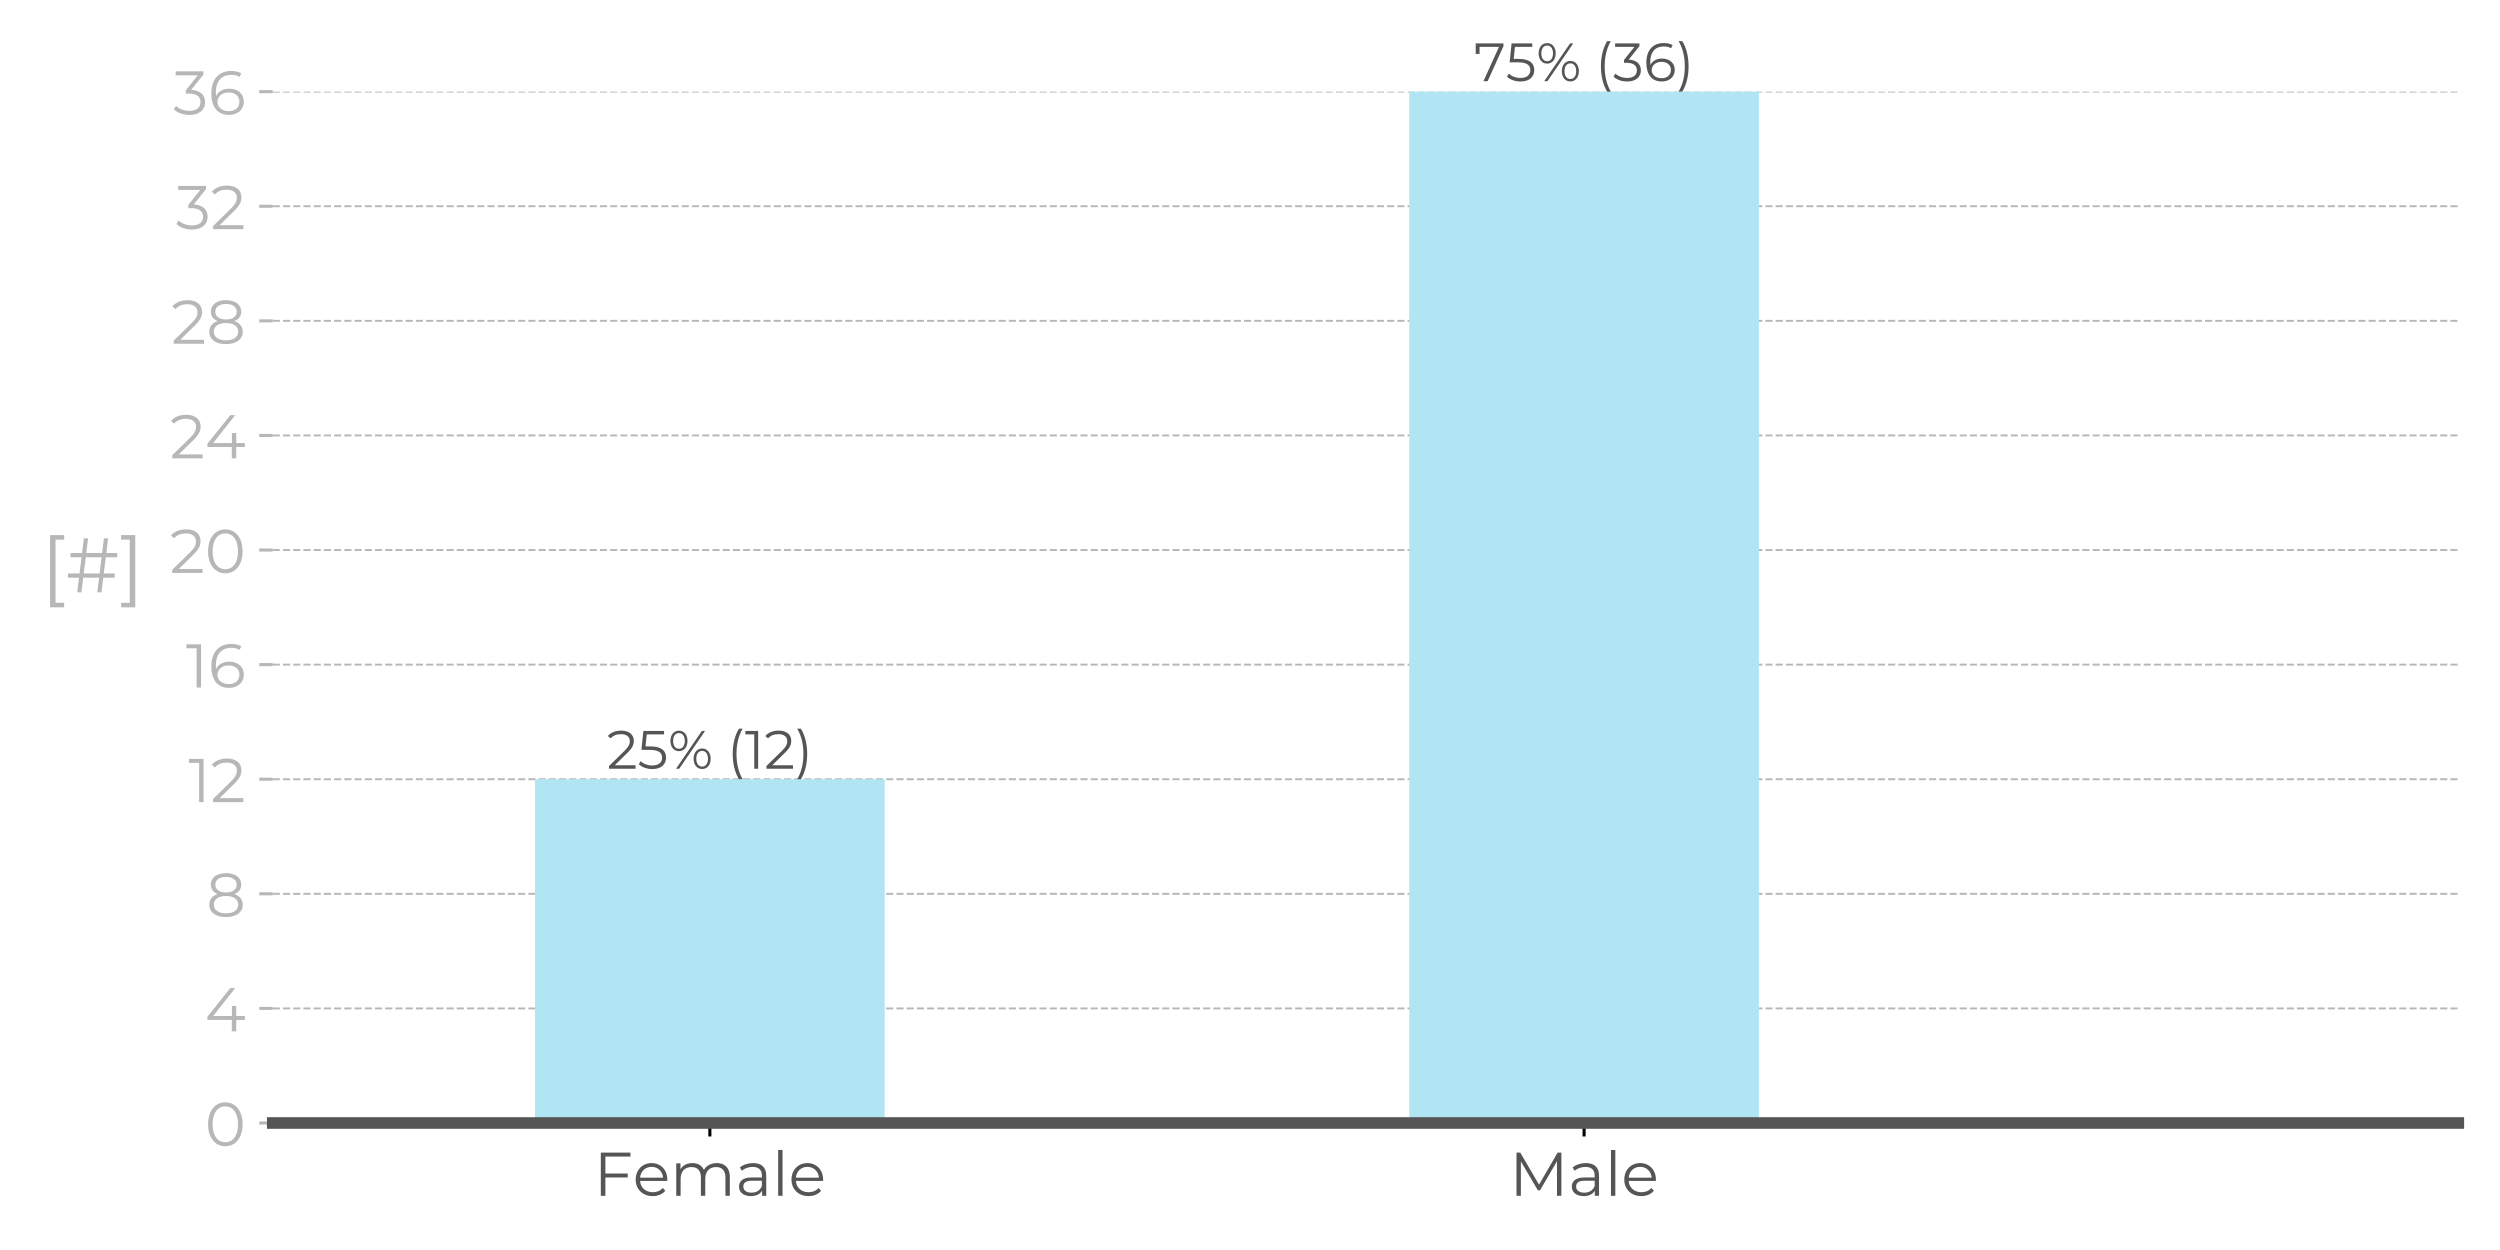
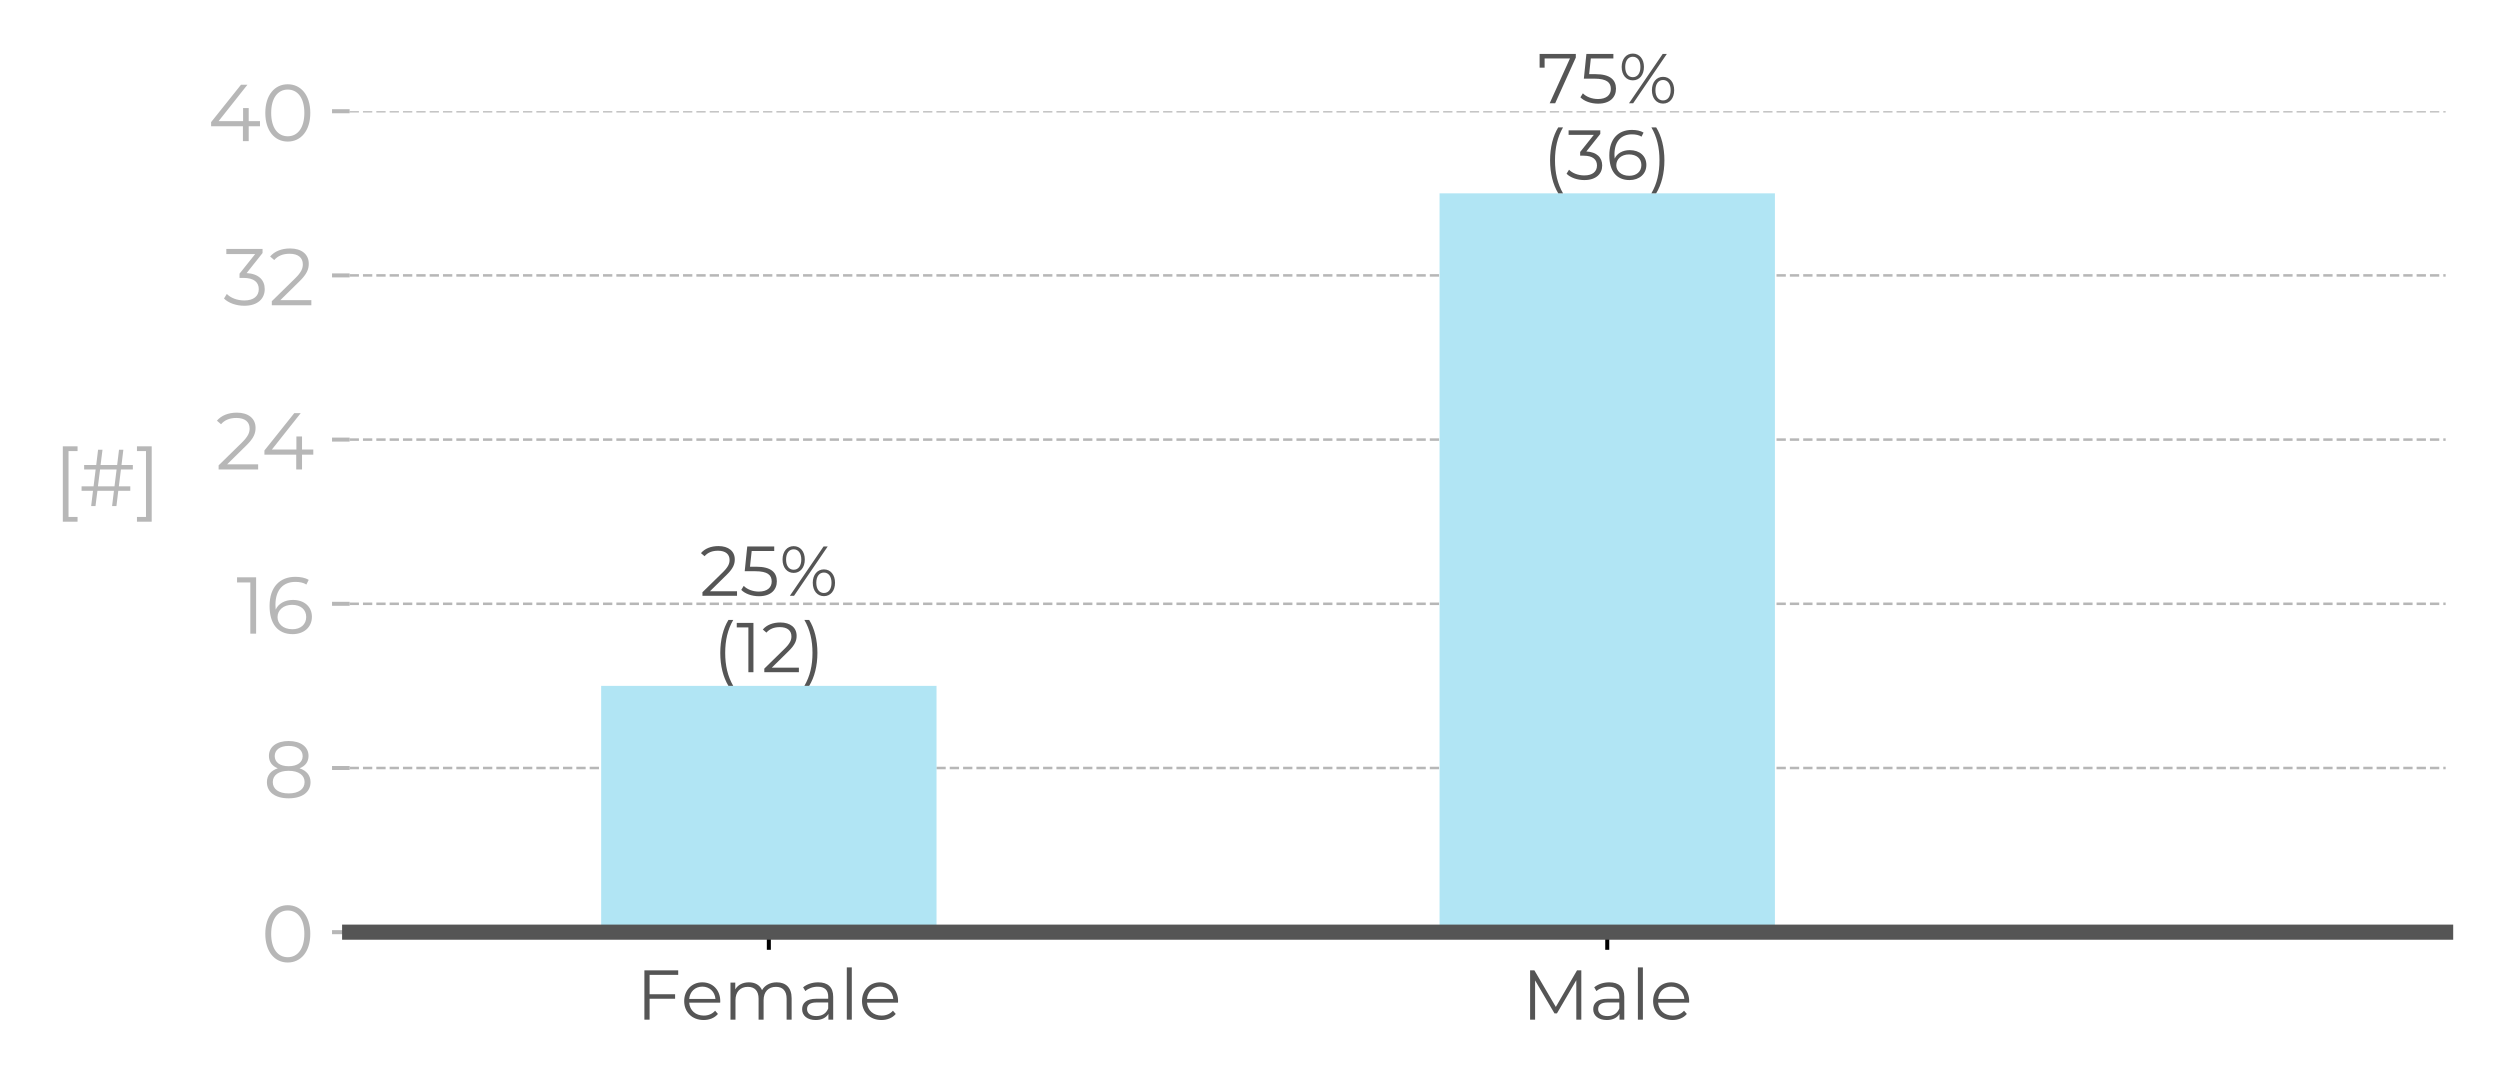
- <svg xmlns="http://www.w3.org/2000/svg" xmlns:xlink="http://www.w3.org/1999/xlink" width="648pt" height="324pt" viewBox="0 0 648 324" version="1.1">
+ <svg xmlns="http://www.w3.org/2000/svg" xmlns:xlink="http://www.w3.org/1999/xlink" width="496.8pt" height="216pt" viewBox="0 0 496.8 216" version="1.1">
  <defs>
    <style type="text/css">*{stroke-linejoin: round; stroke-linecap: butt}</style>
  </defs>
  <g id="figure_1">
    <g id="patch_1">
-       <path d="M 0 324  L 648 324  L 648 0  L 0 0  L 0 324  z " style="fill: none" />
+       <path d="M 0 216  L 496.8 216  L 496.8 0  L 0 0  L 0 216  z " style="fill: none" />
    </g>
    <g id="axes_1">
      <g id="patch_2">
-         <path d="M 70.695 291.08  L 637.2 291.08  L 637.2 23.76  L 70.695 23.76  L 70.695 291.08  z " style="fill: none" />
+         <path d="M 69.48 185.24  L 486 185.24  L 486 22.104  L 69.48 22.104  L 69.48 185.24  z " style="fill: none" />
      </g>
      <g id="matplotlib.axis_1">
        <g id="xtick_1">
          <g id="line2d_1">
            <defs>
-               <path id="m92033e2133" d="M 0 0  L 0 3.5  " style="stroke: #000000; stroke-width: 0.8" />
+               <path id="m51b3550129" d="M 0 0  L 0 3.5  " style="stroke: #000000; stroke-width: 0.8" />
            </defs>
            <g>
-               <use xlink:href="#m92033e2133" x="183.996" y="291.08" style="stroke: #000000; stroke-width: 0.8" />
+               <use xlink:href="#m51b3550129" x="152.784" y="185.24" style="stroke: #000000; stroke-width: 0.8" />
            </g>
          </g>
          <g id="text_1">
-             <g style="fill: #555555" transform="translate(153.9073 309.9525)scale(0.16 -0.16)">
+             <g style="fill: #555555" transform="translate(126.4563 202.6284)scale(0.14 -0.14)">
              <defs>
                <path id="Montserrat-Regular-46" d="M 3802 4070  L 3802 4480  L 730 4480  L 730 0  L 1203 0  L 1203 1901  L 3520 1901  L 3520 2310  L 1203 2310  L 1203 4070  L 3802 4070  z " transform="scale(0.015625)" />
                <path id="Montserrat-Regular-65" d="M 3571 1683  C 3571 2694 2886 3392 1939 3392  C 992 3392 294 2682 294 1683  C 294 685 1011 -32 2061 -32  C 2592 -32 3059 160 3360 518  L 3104 813  C 2848 518 2483 371 2074 371  C 1338 371 800 838 749 1542  L 3565 1542  C 3565 1594 3571 1645 3571 1683  z M 1939 3002  C 2598 3002 3078 2541 3136 1882  L 749 1882  C 806 2541 1286 3002 1939 3002  z " transform="scale(0.015625)" />
                <path id="Montserrat-Regular-6d" d="M 4832 3392  C 4224 3392 3744 3117 3501 2682  C 3296 3155 2861 3392 2304 3392  C 1741 3392 1306 3155 1069 2752  L 1069 3366  L 634 3366  L 634 0  L 1088 0  L 1088 1766  C 1088 2534 1530 2982 2214 2982  C 2829 2982 3187 2618 3187 1907  L 3187 0  L 3642 0  L 3642 1766  C 3642 2534 4077 2982 4768 2982  C 5376 2982 5734 2618 5734 1907  L 5734 0  L 6189 0  L 6189 1952  C 6189 2918 5651 3392 4832 3392  z " transform="scale(0.015625)" />
                <path id="Montserrat-Regular-61" d="M 1811 3392  C 1280 3392 781 3226 442 2938  L 646 2598  C 922 2842 1331 2995 1766 2995  C 2394 2995 2720 2682 2720 2106  L 2720 1901  L 1651 1901  C 685 1901 352 1466 352 947  C 352 365 819 -32 1581 -32  C 2138 -32 2534 179 2739 525  L 2739 0  L 3174 0  L 3174 2086  C 3174 2957 2682 3392 1811 3392  z M 1651 326  C 1114 326 800 570 800 960  C 800 1306 1011 1562 1664 1562  L 2720 1562  L 2720 1011  C 2541 570 2163 326 1651 326  z " transform="scale(0.015625)" />
                <path id="Montserrat-Regular-6c" d="M 634 0  L 1088 0  L 1088 4749  L 634 4749  L 634 0  z " transform="scale(0.015625)" />
              </defs>
              <use xlink:href="#Montserrat-Regular-46" />
              <use xlink:href="#Montserrat-Regular-65" x="63.3" />
              <use xlink:href="#Montserrat-Regular-6d" x="123.7" />
              <use xlink:href="#Montserrat-Regular-61" x="229.8" />
              <use xlink:href="#Montserrat-Regular-6c" x="288.8" />
              <use xlink:href="#Montserrat-Regular-65" x="315.7" />
            </g>
          </g>
        </g>
        <g id="xtick_2">
          <g id="line2d_2">
            <g>
-               <use xlink:href="#m92033e2133" x="410.598" y="291.08" style="stroke: #000000; stroke-width: 0.8" />
+               <use xlink:href="#m51b3550129" x="319.392" y="185.24" style="stroke: #000000; stroke-width: 0.8" />
            </g>
          </g>
          <g id="text_2">
-             <g style="fill: #555555" transform="translate(391.253 309.9525)scale(0.16 -0.16)">
+             <g style="fill: #555555" transform="translate(302.4651 202.6284)scale(0.14 -0.14)">
              <defs>
                <path id="Montserrat-Regular-4d" d="M 4992 4480  L 3066 1158  L 1120 4480  L 730 4480  L 730 0  L 1184 0  L 1184 3565  L 2944 570  L 3168 570  L 4928 3584  L 4928 0  L 5382 0  L 5382 4480  L 4992 4480  z " transform="scale(0.015625)" />
              </defs>
              <use xlink:href="#Montserrat-Regular-4d" />
              <use xlink:href="#Montserrat-Regular-61" x="95.5" />
              <use xlink:href="#Montserrat-Regular-6c" x="154.5" />
              <use xlink:href="#Montserrat-Regular-65" x="181.4" />
            </g>
          </g>
        </g>
      </g>
      <g id="matplotlib.axis_2">
        <g id="ytick_1">
          <g id="line2d_3">
-             <path d="M 70.695 291.08  L 637.2 291.08  " clip-path="url(#p54d660975c)" style="fill: none; stroke-dasharray: 1.85,0.8; stroke-dashoffset: 0; stroke: #b7b7b7; stroke-width: 0.5" />
+             <path d="M 69.48 185.24  L 486 185.24  " clip-path="url(#pb8ad02afcb)" style="fill: none; stroke-dasharray: 1.85,0.8; stroke-dashoffset: 0; stroke: #b7b7b7; stroke-width: 0.5" />
          </g>
          <g id="line2d_4">
            <defs>
-               <path id="m78a915b3e5" d="M 0 0  L -3.5 0  " style="stroke: #b7b7b7; stroke-width: 0.8" />
+               <path id="m312ff76e44" d="M 0 0  L -3.5 0  " style="stroke: #b7b7b7; stroke-width: 0.8" />
            </defs>
            <g>
-               <use xlink:href="#m78a915b3e5" x="70.695" y="291.08" style="fill: #b7b7b7; stroke: #b7b7b7; stroke-width: 0.8" />
+               <use xlink:href="#m312ff76e44" x="69.48" y="185.24" style="fill: #b7b7b7; stroke: #b7b7b7; stroke-width: 0.8" />
            </g>
          </g>
          <g id="text_3">
-             <g style="fill: #b7b7b7" transform="translate(53.1025 297.0163)scale(0.16 -0.16)">
+             <g style="fill: #b7b7b7" transform="translate(51.8875 191.1763)scale(0.16 -0.16)">
              <defs>
                <path id="Montserrat-Regular-30" d="M 2118 -38  C 3155 -38 3910 813 3910 2240  C 3910 3667 3155 4518 2118 4518  C 1082 4518 333 3667 333 2240  C 333 813 1082 -38 2118 -38  z M 2118 384  C 1338 384 800 1043 800 2240  C 800 3437 1338 4096 2118 4096  C 2899 4096 3437 3437 3437 2240  C 3437 1043 2899 384 2118 384  z " transform="scale(0.015625)" />
              </defs>
              <use xlink:href="#Montserrat-Regular-30" />
            </g>
          </g>
        </g>
        <g id="ytick_2">
          <g id="line2d_5">
-             <path d="M 70.695 261.378  L 637.2 261.378  " clip-path="url(#p54d660975c)" style="fill: none; stroke-dasharray: 1.85,0.8; stroke-dashoffset: 0; stroke: #b7b7b7; stroke-width: 0.5" />
+             <path d="M 69.48 152.613  L 486 152.613  " clip-path="url(#pb8ad02afcb)" style="fill: none; stroke-dasharray: 1.85,0.8; stroke-dashoffset: 0; stroke: #b7b7b7; stroke-width: 0.5" />
          </g>
          <g id="line2d_6">
            <g>
-               <use xlink:href="#m78a915b3e5" x="70.695" y="261.378" style="fill: #b7b7b7; stroke: #b7b7b7; stroke-width: 0.8" />
+               <use xlink:href="#m312ff76e44" x="69.48" y="152.613" style="fill: #b7b7b7; stroke: #b7b7b7; stroke-width: 0.8" />
            </g>
          </g>
          <g id="text_4">
-             <g style="fill: #b7b7b7" transform="translate(53.12 267.314)scale(0.16 -0.16)">
-               <defs>
-                 <path id="Montserrat-Regular-34" d="M 4141 1587  L 3245 1587  L 3245 2624  L 2797 2624  L 2797 1587  L 851 1587  L 3142 4480  L 2630 4480  L 256 1510  L 256 1178  L 2784 1178  L 2784 0  L 3245 0  L 3245 1178  L 4141 1178  L 4141 1587  z " transform="scale(0.015625)" />
-               </defs>
-               <use xlink:href="#Montserrat-Regular-34" />
+             <g style="fill: #b7b7b7" transform="translate(52.2725 158.549)scale(0.16 -0.16)">
+               <defs>
+                 <path id="Montserrat-Regular-38" d="M 2899 2349  C 3360 2528 3616 2867 3616 3334  C 3616 4064 2982 4518 2035 4518  C 1088 4518 467 4064 467 3334  C 467 2867 717 2528 1171 2349  C 614 2163 307 1786 307 1248  C 307 454 960 -38 2035 -38  C 3104 -38 3776 454 3776 1248  C 3776 1779 3462 2163 2899 2349  z M 928 3322  C 928 3821 1357 4128 2035 4128  C 2707 4128 3149 3821 3149 3315  C 3149 2829 2733 2515 2035 2515  C 1338 2515 928 2829 928 3322  z M 2035 352  C 1242 352 774 698 774 1254  C 774 1805 1242 2150 2035 2150  C 2829 2150 3302 1805 3302 1254  C 3302 698 2829 352 2035 352  z " transform="scale(0.015625)" />
+               </defs>
+               <use xlink:href="#Montserrat-Regular-38" />
            </g>
          </g>
        </g>
        <g id="ytick_3">
          <g id="line2d_7">
-             <path d="M 70.695 231.676  L 637.2 231.676  " clip-path="url(#p54d660975c)" style="fill: none; stroke-dasharray: 1.85,0.8; stroke-dashoffset: 0; stroke: #b7b7b7; stroke-width: 0.5" />
+             <path d="M 69.48 119.986  L 486 119.986  " clip-path="url(#pb8ad02afcb)" style="fill: none; stroke-dasharray: 1.85,0.8; stroke-dashoffset: 0; stroke: #b7b7b7; stroke-width: 0.5" />
          </g>
          <g id="line2d_8">
            <g>
-               <use xlink:href="#m78a915b3e5" x="70.695" y="231.676" style="fill: #b7b7b7; stroke: #b7b7b7; stroke-width: 0.8" />
+               <use xlink:href="#m312ff76e44" x="69.48" y="119.986" style="fill: #b7b7b7; stroke: #b7b7b7; stroke-width: 0.8" />
            </g>
          </g>
          <g id="text_5">
-             <g style="fill: #b7b7b7" transform="translate(53.4875 237.6118)scale(0.16 -0.16)">
-               <defs>
-                 <path id="Montserrat-Regular-38" d="M 2899 2349  C 3360 2528 3616 2867 3616 3334  C 3616 4064 2982 4518 2035 4518  C 1088 4518 467 4064 467 3334  C 467 2867 717 2528 1171 2349  C 614 2163 307 1786 307 1248  C 307 454 960 -38 2035 -38  C 3104 -38 3776 454 3776 1248  C 3776 1779 3462 2163 2899 2349  z M 928 3322  C 928 3821 1357 4128 2035 4128  C 2707 4128 3149 3821 3149 3315  C 3149 2829 2733 2515 2035 2515  C 1338 2515 928 2829 928 3322  z M 2035 352  C 1242 352 774 698 774 1254  C 774 1805 1242 2150 2035 2150  C 2829 2150 3302 1805 3302 1254  C 3302 698 2829 352 2035 352  z " transform="scale(0.015625)" />
-               </defs>
-               <use xlink:href="#Montserrat-Regular-38" />
+             <g style="fill: #b7b7b7" transform="translate(46.96 125.9219)scale(0.16 -0.16)">
+               <defs>
+                 <path id="Montserrat-Regular-31" d="M 58 4480  L 58 4070  L 1114 4070  L 1114 0  L 1574 0  L 1574 4480  L 58 4480  z " transform="scale(0.015625)" />
+                 <path id="Montserrat-Regular-36" d="M 2189 2682  C 1568 2682 1043 2406 819 1914  C 806 2048 800 2176 800 2278  C 800 3494 1421 4115 2387 4115  C 2720 4115 3027 4058 3258 3904  L 3443 4275  C 3162 4448 2784 4518 2381 4518  C 1165 4518 333 3725 333 2202  C 333 787 979 -38 2170 -38  C 3040 -38 3699 499 3699 1338  C 3699 2157 3078 2682 2189 2682  z M 2150 352  C 1376 352 966 819 966 1312  C 966 1869 1434 2291 2118 2291  C 2810 2291 3245 1914 3245 1325  C 3245 730 2797 352 2150 352  z " transform="scale(0.015625)" />
+               </defs>
+               <use xlink:href="#Montserrat-Regular-31" />
+               <use xlink:href="#Montserrat-Regular-36" x="36.1" />
            </g>
          </g>
        </g>
        <g id="ytick_4">
          <g id="line2d_9">
-             <path d="M 70.695 201.973  L 637.2 201.973  " clip-path="url(#p54d660975c)" style="fill: none; stroke-dasharray: 1.85,0.8; stroke-dashoffset: 0; stroke: #b7b7b7; stroke-width: 0.5" />
+             <path d="M 69.48 87.358  L 486 87.358  " clip-path="url(#pb8ad02afcb)" style="fill: none; stroke-dasharray: 1.85,0.8; stroke-dashoffset: 0; stroke: #b7b7b7; stroke-width: 0.5" />
          </g>
          <g id="line2d_10">
            <g>
-               <use xlink:href="#m78a915b3e5" x="70.695" y="201.973" style="fill: #b7b7b7; stroke: #b7b7b7; stroke-width: 0.8" />
+               <use xlink:href="#m312ff76e44" x="69.48" y="87.358" style="fill: #b7b7b7; stroke: #b7b7b7; stroke-width: 0.8" />
            </g>
          </g>
          <g id="text_6">
-             <g style="fill: #b7b7b7" transform="translate(48.8325 207.9096)scale(0.16 -0.16)">
-               <defs>
-                 <path id="Montserrat-Regular-31" d="M 58 4480  L 58 4070  L 1114 4070  L 1114 0  L 1574 0  L 1574 4480  L 58 4480  z " transform="scale(0.015625)" />
+             <g style="fill: #b7b7b7" transform="translate(42.8175 93.29465)scale(0.16 -0.16)">
+               <defs>
                <path id="Montserrat-Regular-32" d="M 928 410  L 2451 1907  C 3053 2496 3187 2880 3187 3309  C 3187 4058 2611 4518 1702 4518  C 1018 4518 461 4288 115 3878  L 442 3597  C 736 3936 1139 4096 1664 4096  C 2349 4096 2714 3776 2714 3258  C 2714 2950 2618 2650 2112 2150  L 250 326  L 250 0  L 3392 0  L 3392 410  L 928 410  z " transform="scale(0.015625)" />
-               </defs>
-               <use xlink:href="#Montserrat-Regular-31" />
-               <use xlink:href="#Montserrat-Regular-32" x="36.1" />
+                 <path id="Montserrat-Regular-34" d="M 4141 1587  L 3245 1587  L 3245 2624  L 2797 2624  L 2797 1587  L 851 1587  L 3142 4480  L 2630 4480  L 256 1510  L 256 1178  L 2784 1178  L 2784 0  L 3245 0  L 3245 1178  L 4141 1178  L 4141 1587  z " transform="scale(0.015625)" />
+               </defs>
+               <use xlink:href="#Montserrat-Regular-32" />
+               <use xlink:href="#Montserrat-Regular-34" x="56.8" />
            </g>
          </g>
        </g>
        <g id="ytick_5">
          <g id="line2d_11">
-             <path d="M 70.695 172.271  L 637.2 172.271  " clip-path="url(#p54d660975c)" style="fill: none; stroke-dasharray: 1.85,0.8; stroke-dashoffset: 0; stroke: #b7b7b7; stroke-width: 0.5" />
+             <path d="M 69.48 54.731  L 486 54.731  " clip-path="url(#pb8ad02afcb)" style="fill: none; stroke-dasharray: 1.85,0.8; stroke-dashoffset: 0; stroke: #b7b7b7; stroke-width: 0.5" />
          </g>
          <g id="line2d_12">
            <g>
-               <use xlink:href="#m78a915b3e5" x="70.695" y="172.271" style="fill: #b7b7b7; stroke: #b7b7b7; stroke-width: 0.8" />
+               <use xlink:href="#m312ff76e44" x="69.48" y="54.731" style="fill: #b7b7b7; stroke: #b7b7b7; stroke-width: 0.8" />
            </g>
          </g>
          <g id="text_7">
-             <g style="fill: #b7b7b7" transform="translate(48.175 178.2074)scale(0.16 -0.16)">
-               <defs>
-                 <path id="Montserrat-Regular-36" d="M 2189 2682  C 1568 2682 1043 2406 819 1914  C 806 2048 800 2176 800 2278  C 800 3494 1421 4115 2387 4115  C 2720 4115 3027 4058 3258 3904  L 3443 4275  C 3162 4448 2784 4518 2381 4518  C 1165 4518 333 3725 333 2202  C 333 787 979 -38 2170 -38  C 3040 -38 3699 499 3699 1338  C 3699 2157 3078 2682 2189 2682  z M 2150 352  C 1376 352 966 819 966 1312  C 966 1869 1434 2291 2118 2291  C 2810 2291 3245 1914 3245 1325  C 3245 730 2797 352 2150 352  z " transform="scale(0.015625)" />
-               </defs>
-               <use xlink:href="#Montserrat-Regular-31" />
-               <use xlink:href="#Montserrat-Regular-36" x="36.1" />
+             <g style="fill: #b7b7b7" transform="translate(44.3675 60.66745)scale(0.16 -0.16)">
+               <defs>
+                 <path id="Montserrat-Regular-33" d="M 1856 2560  L 3123 4154  L 3123 4480  L 243 4480  L 243 4070  L 2534 4070  L 1293 2515  L 1293 2176  L 1613 2176  C 2445 2176 2822 1824 2822 1286  C 2822 730 2413 384 1670 384  C 1088 384 570 602 282 902  L 58 538  C 403 186 1024 -38 1670 -38  C 2752 -38 3296 538 3296 1286  C 3296 2003 2816 2509 1856 2560  z " transform="scale(0.015625)" />
+               </defs>
+               <use xlink:href="#Montserrat-Regular-33" />
+               <use xlink:href="#Montserrat-Regular-32" x="56.4" />
            </g>
          </g>
        </g>
        <g id="ytick_6">
          <g id="line2d_13">
-             <path d="M 70.695 142.569  L 637.2 142.569  " clip-path="url(#p54d660975c)" style="fill: none; stroke-dasharray: 1.85,0.8; stroke-dashoffset: 0; stroke: #b7b7b7; stroke-width: 0.5" />
+             <path d="M 69.48 22.104  L 486 22.104  " clip-path="url(#pb8ad02afcb)" style="fill: none; stroke-dasharray: 1.85,0.8; stroke-dashoffset: 0; stroke: #b7b7b7; stroke-width: 0.5" />
          </g>
          <g id="line2d_14">
            <g>
-               <use xlink:href="#m78a915b3e5" x="70.695" y="142.569" style="fill: #b7b7b7; stroke: #b7b7b7; stroke-width: 0.8" />
+               <use xlink:href="#m312ff76e44" x="69.48" y="22.104" style="fill: #b7b7b7; stroke: #b7b7b7; stroke-width: 0.8" />
            </g>
          </g>
          <g id="text_8">
-             <g style="fill: #b7b7b7" transform="translate(44.015 148.5051)scale(0.16 -0.16)">
-               <use xlink:href="#Montserrat-Regular-32" />
-               <use xlink:href="#Montserrat-Regular-30" x="56.8" />
-             </g>
-           </g>
-         </g>
-         <g id="ytick_7">
-           <g id="line2d_15">
-             <path d="M 70.695 112.867  L 637.2 112.867  " clip-path="url(#p54d660975c)" style="fill: none; stroke-dasharray: 1.85,0.8; stroke-dashoffset: 0; stroke: #b7b7b7; stroke-width: 0.5" />
-           </g>
-           <g id="line2d_16">
-             <g>
-               <use xlink:href="#m78a915b3e5" x="70.695" y="112.867" style="fill: #b7b7b7; stroke: #b7b7b7; stroke-width: 0.8" />
-             </g>
-           </g>
-           <g id="text_9">
-             <g style="fill: #b7b7b7" transform="translate(44.0325 118.8029)scale(0.16 -0.16)">
-               <use xlink:href="#Montserrat-Regular-32" />
-               <use xlink:href="#Montserrat-Regular-34" x="56.8" />
-             </g>
-           </g>
-         </g>
-         <g id="ytick_8">
-           <g id="line2d_17">
-             <path d="M 70.695 83.164  L 637.2 83.164  " clip-path="url(#p54d660975c)" style="fill: none; stroke-dasharray: 1.85,0.8; stroke-dashoffset: 0; stroke: #b7b7b7; stroke-width: 0.5" />
-           </g>
-           <g id="line2d_18">
-             <g>
-               <use xlink:href="#m78a915b3e5" x="70.695" y="83.164" style="fill: #b7b7b7; stroke: #b7b7b7; stroke-width: 0.8" />
-             </g>
-           </g>
-           <g id="text_10">
-             <g style="fill: #b7b7b7" transform="translate(44.4 89.10069)scale(0.16 -0.16)">
-               <use xlink:href="#Montserrat-Regular-32" />
-               <use xlink:href="#Montserrat-Regular-38" x="56.8" />
-             </g>
-           </g>
-         </g>
-         <g id="ytick_9">
-           <g id="line2d_19">
-             <path d="M 70.695 53.462  L 637.2 53.462  " clip-path="url(#p54d660975c)" style="fill: none; stroke-dasharray: 1.85,0.8; stroke-dashoffset: 0; stroke: #b7b7b7; stroke-width: 0.5" />
-           </g>
-           <g id="line2d_20">
-             <g>
-               <use xlink:href="#m78a915b3e5" x="70.695" y="53.462" style="fill: #b7b7b7; stroke: #b7b7b7; stroke-width: 0.8" />
-             </g>
-           </g>
-           <g id="text_11">
-             <g style="fill: #b7b7b7" transform="translate(45.5825 59.39847)scale(0.16 -0.16)">
-               <defs>
-                 <path id="Montserrat-Regular-33" d="M 1856 2560  L 3123 4154  L 3123 4480  L 243 4480  L 243 4070  L 2534 4070  L 1293 2515  L 1293 2176  L 1613 2176  C 2445 2176 2822 1824 2822 1286  C 2822 730 2413 384 1670 384  C 1088 384 570 602 282 902  L 58 538  C 403 186 1024 -38 1670 -38  C 2752 -38 3296 538 3296 1286  C 3296 2003 2816 2509 1856 2560  z " transform="scale(0.015625)" />
-               </defs>
-               <use xlink:href="#Montserrat-Regular-33" />
-               <use xlink:href="#Montserrat-Regular-32" x="56.4" />
-             </g>
-           </g>
-         </g>
-         <g id="ytick_10">
-           <g id="line2d_21">
-             <path d="M 70.695 23.76  L 637.2 23.76  " clip-path="url(#p54d660975c)" style="fill: none; stroke-dasharray: 1.85,0.8; stroke-dashoffset: 0; stroke: #b7b7b7; stroke-width: 0.5" />
-           </g>
-           <g id="line2d_22">
-             <g>
-               <use xlink:href="#m78a915b3e5" x="70.695" y="23.76" style="fill: #b7b7b7; stroke: #b7b7b7; stroke-width: 0.8" />
-             </g>
-           </g>
-           <g id="text_12">
-             <g style="fill: #b7b7b7" transform="translate(44.925 29.69625)scale(0.16 -0.16)">
-               <use xlink:href="#Montserrat-Regular-33" />
-               <use xlink:href="#Montserrat-Regular-36" x="56.4" />
-             </g>
-           </g>
-         </g>
-         <g id="text_13">
-           <g style="fill: #b7b7b7" transform="translate(10.69625 153.5387)scale(0.2 -0.2)">
+             <g style="fill: #b7b7b7" transform="translate(41.3125 28.04025)scale(0.16 -0.16)">
+               <use xlink:href="#Montserrat-Regular-34" />
+               <use xlink:href="#Montserrat-Regular-30" x="66.1" />
+             </g>
+           </g>
+         </g>
+         <g id="text_9">
+           <g style="fill: #b7b7b7" transform="translate(10.6575 100.567)scale(0.16 -0.16)">
            <defs>
              <path id="Montserrat-Regular-5b" d="M 730 -1242  L 1901 -1242  L 1901 -864  L 1184 -864  L 1184 4371  L 1901 4371  L 1901 4749  L 730 4749  L 730 -1242  z " transform="scale(0.015625)" />
              <path id="Montserrat-Regular-23" d="M 4262 2912  L 4262 3264  L 3360 3264  L 3507 4480  L 3162 4480  L 3014 3264  L 1696 3264  L 1850 4480  L 1498 4480  L 1350 3264  L 390 3264  L 390 2912  L 1306 2912  L 1139 1568  L 186 1568  L 186 1216  L 1094 1216  L 947 0  L 1293 0  L 1446 1216  L 2758 1216  L 2611 0  L 2957 0  L 3104 1216  L 4058 1216  L 4058 1568  L 3149 1568  L 3315 2912  L 4262 2912  z M 2803 1568  L 1485 1568  L 1658 2912  L 2970 2912  L 2803 1568  z " transform="scale(0.015625)" />
              <path id="Montserrat-Regular-5d" d="M 1306 -1242  L 1306 4749  L 134 4749  L 134 4371  L 851 4371  L 851 -864  L 134 -864  L 134 -1242  L 1306 -1242  z " transform="scale(0.015625)" />
            </defs>
            <use xlink:href="#Montserrat-Regular-5b" />
            <use xlink:href="#Montserrat-Regular-23" x="31.8" />
            <use xlink:href="#Montserrat-Regular-5d" x="101.4" />
          </g>
        </g>
      </g>
      <g id="patch_3">
-         <path d="M 138.676 291.08  L 229.316 291.08  L 229.316 201.973  L 138.676 201.973  z " clip-path="url(#p54d660975c)" style="fill: #b1e5f4" />
+         <path d="M 119.462 185.24  L 186.106 185.24  L 186.106 136.299  L 119.462 136.299  z " clip-path="url(#pb8ad02afcb)" style="fill: #b1e5f4" />
      </g>
      <g id="patch_4">
-         <path d="M 365.278 291.08  L 455.918 291.08  L 455.918 23.76  L 365.278 23.76  z " clip-path="url(#p54d660975c)" style="fill: #b1e5f4" />
-       </g>
-       <g id="text_14">
-         <g style="fill: #555555" transform="translate(157.3118 199.2565)scale(0.14 -0.14)">
+         <path d="M 286.07 185.24  L 352.714 185.24  L 352.714 38.418  L 286.07 38.418  z " clip-path="url(#pb8ad02afcb)" style="fill: #b1e5f4" />
+       </g>
+       <g id="text_10">
+         <g style="fill: #555555" transform="translate(139.0432 118.3993)scale(0.14 -0.14)">
          <defs>
            <path id="Montserrat-Regular-35" d="M 1510 2643  L 934 2643  L 1088 4070  L 3136 4070  L 3136 4480  L 685 4480  L 454 2234  L 1408 2234  C 2547 2234 2906 1875 2906 1299  C 2906 755 2502 384 1741 384  C 1165 384 653 602 365 902  L 141 538  C 486 186 1101 -38 1747 -38  C 2842 -38 3373 557 3373 1318  C 3373 2112 2861 2643 1510 2643  z " transform="scale(0.015625)" />
            <path id="Montserrat-Regular-25" d="M 1280 2080  C 1875 2080 2291 2560 2291 3296  C 2291 4032 1875 4512 1280 4512  C 678 4512 269 4026 269 3296  C 269 2566 678 2080 1280 2080  z M 934 0  L 1312 0  L 4371 4480  L 3994 4480  L 934 0  z M 1280 2368  C 858 2368 589 2720 589 3296  C 589 3872 858 4224 1280 4224  C 1696 4224 1971 3878 1971 3296  C 1971 2714 1696 2368 1280 2368  z M 4026 -32  C 4627 -32 5037 454 5037 1184  C 5037 1914 4627 2400 4026 2400  C 3430 2400 3014 1914 3014 1184  C 3014 454 3430 -32 4026 -32  z M 4026 256  C 3610 256 3334 602 3334 1184  C 3334 1766 3610 2112 4026 2112  C 4448 2112 4717 1760 4717 1184  C 4717 608 4448 256 4026 256  z " transform="scale(0.015625)" />
-             <path id="Montserrat-Regular-20" transform="scale(0.015625)" />
-             <path id="Montserrat-Regular-28" d="M 1408 -1242  L 1843 -1242  C 1338 -365 1114 614 1114 1754  C 1114 2893 1338 3872 1843 4749  L 1408 4749  C 934 3987 666 2931 666 1754  C 666 576 934 -467 1408 -1242  z " transform="scale(0.015625)" />
-             <path id="Montserrat-Regular-29" d="M 691 -1242  C 1171 -467 1440 576 1440 1754  C 1440 2931 1171 3987 691 4749  L 256 4749  C 768 3872 992 2893 992 1754  C 992 614 768 -365 256 -1242  L 691 -1242  z " transform="scale(0.015625)" />
          </defs>
          <use xlink:href="#Montserrat-Regular-32" />
          <use xlink:href="#Montserrat-Regular-35" x="56.8" />
          <use xlink:href="#Montserrat-Regular-25" x="113.4" />
-           <use xlink:href="#Montserrat-Regular-20" x="196.3" />
-           <use xlink:href="#Montserrat-Regular-28" x="222.5" />
-           <use xlink:href="#Montserrat-Regular-31" x="255.4" />
-           <use xlink:href="#Montserrat-Regular-32" x="291.5" />
-           <use xlink:href="#Montserrat-Regular-29" x="348.3" />
-         </g>
-       </g>
-       <g id="text_15">
-         <g style="fill: #555555" transform="translate(382.0566 21.04312)scale(0.14 -0.14)">
+         </g>
+         <g style="fill: #555555" transform="translate(141.6748 133.5823)scale(0.14 -0.14)">
+           <defs>
+             <path id="Montserrat-Regular-28" d="M 1408 -1242  L 1843 -1242  C 1338 -365 1114 614 1114 1754  C 1114 2893 1338 3872 1843 4749  L 1408 4749  C 934 3987 666 2931 666 1754  C 666 576 934 -467 1408 -1242  z " transform="scale(0.015625)" />
+             <path id="Montserrat-Regular-29" d="M 691 -1242  C 1171 -467 1440 576 1440 1754  C 1440 2931 1171 3987 691 4749  L 256 4749  C 768 3872 992 2893 992 1754  C 992 614 768 -365 256 -1242  L 691 -1242  z " transform="scale(0.015625)" />
+           </defs>
+           <use xlink:href="#Montserrat-Regular-28" />
+           <use xlink:href="#Montserrat-Regular-31" x="32.9" />
+           <use xlink:href="#Montserrat-Regular-32" x="69" />
+           <use xlink:href="#Montserrat-Regular-29" x="125.8" />
+         </g>
+       </g>
+       <g id="text_11">
+         <g style="fill: #555555" transform="translate(305.5036 20.51772)scale(0.14 -0.14)">
          <defs>
            <path id="Montserrat-Regular-37" d="M 205 4480  L 205 3232  L 659 3232  L 659 4070  L 2963 4070  L 1120 0  L 1619 0  L 3494 4154  L 3494 4480  L 205 4480  z " transform="scale(0.015625)" />
          </defs>
          <use xlink:href="#Montserrat-Regular-37" />
          <use xlink:href="#Montserrat-Regular-35" x="58.9" />
          <use xlink:href="#Montserrat-Regular-25" x="115.5" />
-           <use xlink:href="#Montserrat-Regular-20" x="198.4" />
-           <use xlink:href="#Montserrat-Regular-28" x="224.6" />
-           <use xlink:href="#Montserrat-Regular-33" x="257.5" />
-           <use xlink:href="#Montserrat-Regular-36" x="313.9" />
-           <use xlink:href="#Montserrat-Regular-29" x="374.8" />
-         </g>
-       </g>
-       <g id="line2d_23">
-         <path d="M 70.695 291.08  L 637.2 291.08  " style="fill: none; stroke: #555555; stroke-width: 3; stroke-linecap: square" />
+         </g>
+         <g style="fill: #555555" transform="translate(306.5732 35.70072)scale(0.14 -0.14)">
+           <use xlink:href="#Montserrat-Regular-28" />
+           <use xlink:href="#Montserrat-Regular-33" x="32.9" />
+           <use xlink:href="#Montserrat-Regular-36" x="89.3" />
+           <use xlink:href="#Montserrat-Regular-29" x="150.2" />
+         </g>
+       </g>
+       <g id="line2d_15">
+         <path d="M 69.48 185.24  L 486 185.24  " style="fill: none; stroke: #555555; stroke-width: 3; stroke-linecap: square" />
      </g>
    </g>
  </g>
  <defs>
-     <clipPath id="p54d660975c">
-       <rect x="70.695" y="23.76" width="566.505" height="267.32" />
+     <clipPath id="pb8ad02afcb">
+       <rect x="69.48" y="22.104" width="416.52" height="163.136" />
    </clipPath>
  </defs>
</svg>
